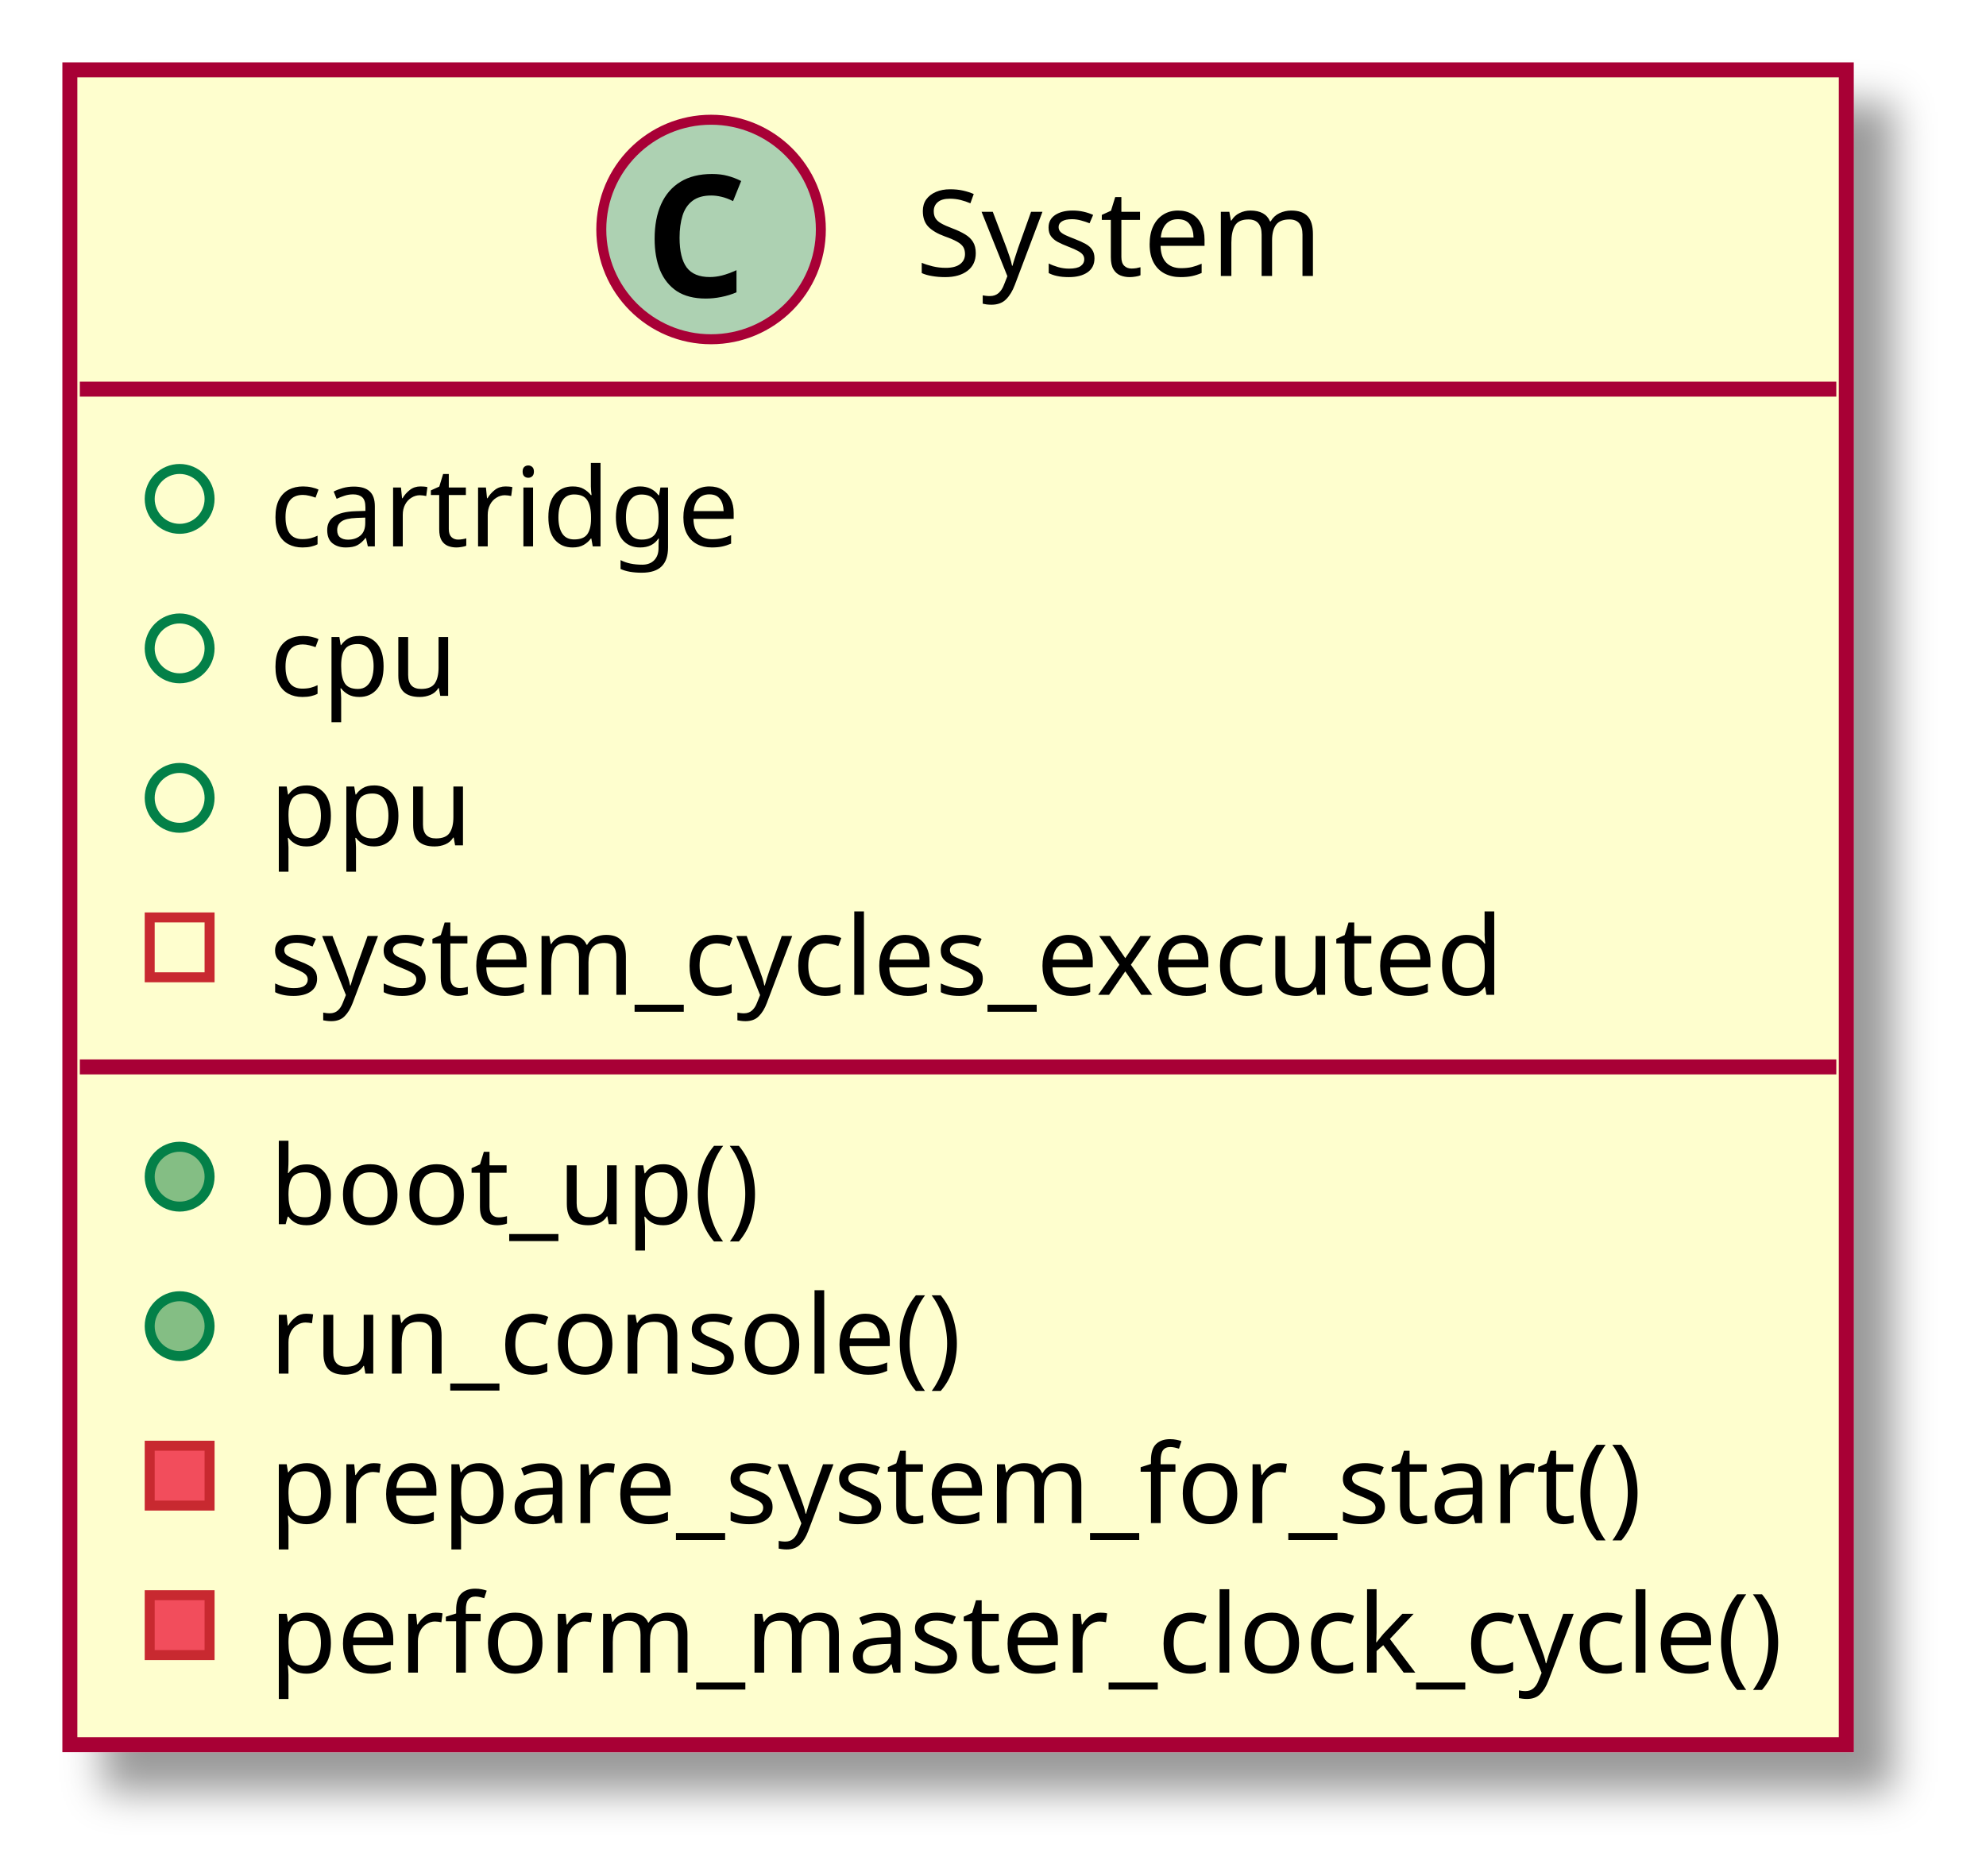
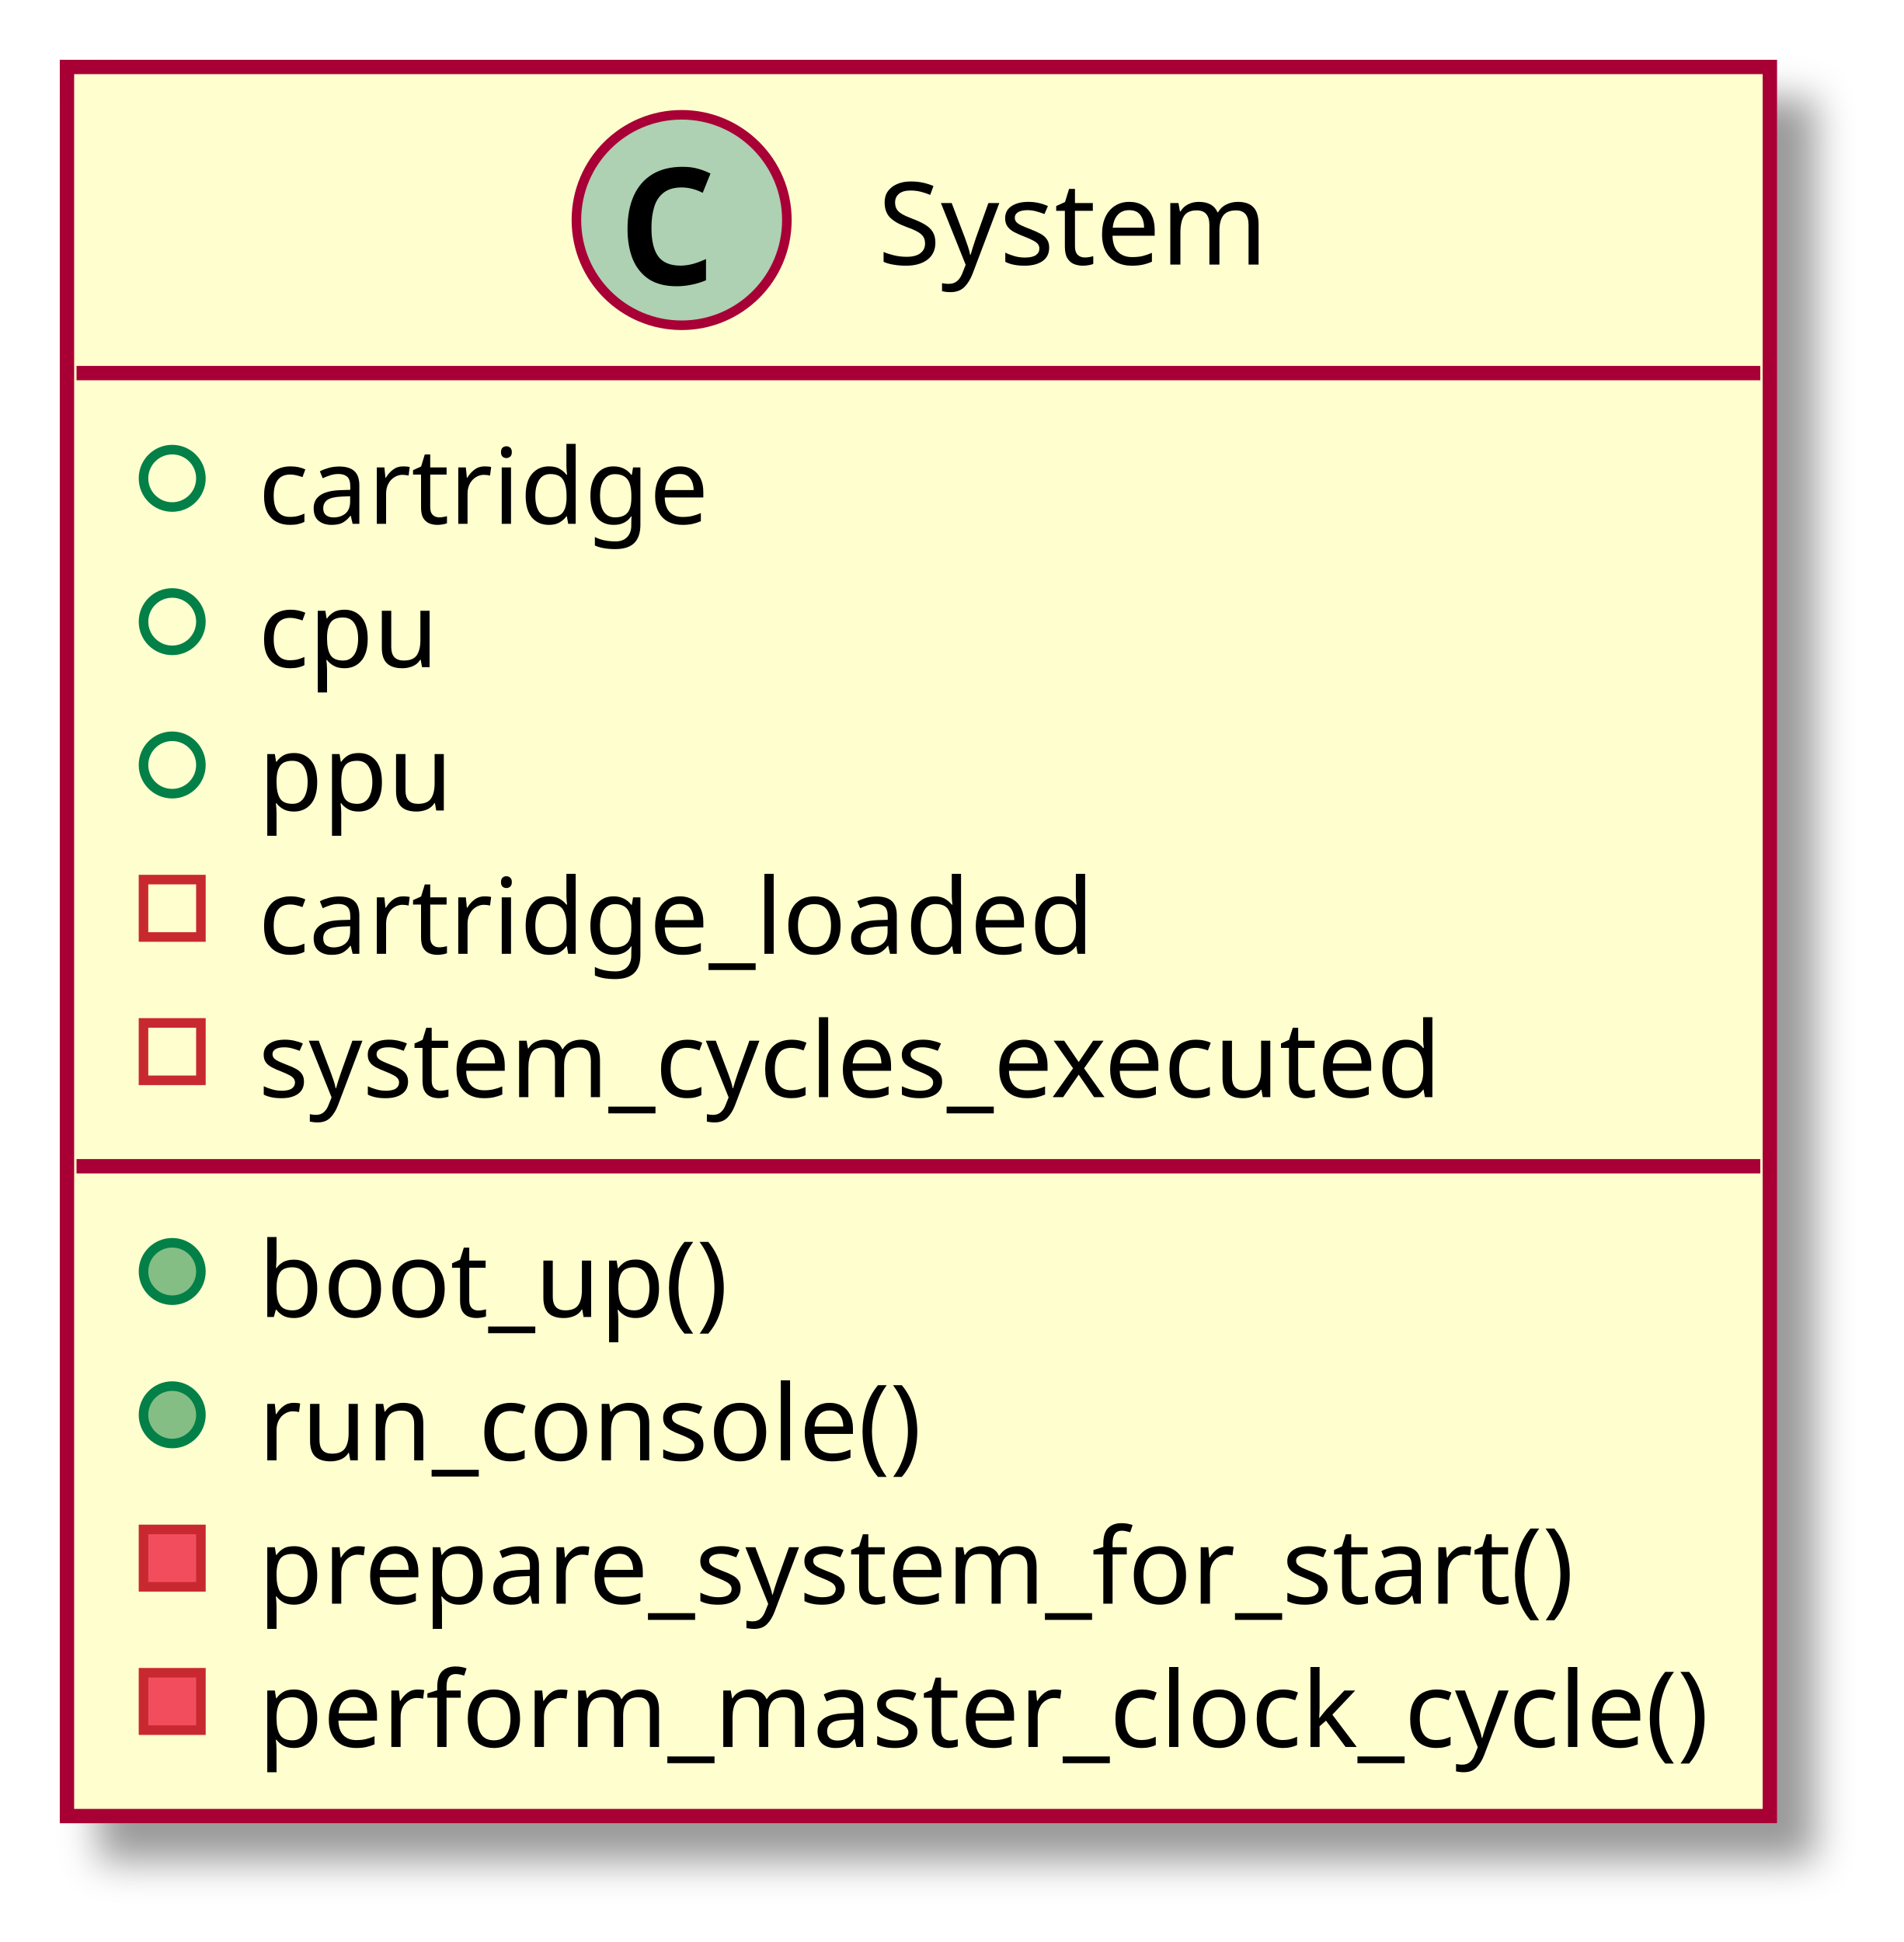
- <svg xmlns="http://www.w3.org/2000/svg" contentScriptType="application/ecmascript" contentStyleType="text/css" height="376px" preserveAspectRatio="none" style="width:398px;height:376px;" version="1.1" viewBox="0 0 398 376" width="398px" zoomAndPan="magnify">
+ <svg xmlns="http://www.w3.org/2000/svg" contentScriptType="application/ecmascript" contentStyleType="text/css" height="406px" preserveAspectRatio="none" style="width:398px;height:406px;" version="1.1" viewBox="0 0 398 406" width="398px" zoomAndPan="magnify">
  <defs>
-     <filter height="300%" id="flv9gqxif4ru2" width="300%" x="-1" y="-1">
+     <filter height="300%" id="f1heq7l0f1sha7" width="300%" x="-1" y="-1">
      <feGaussianBlur result="blurOut" stdDeviation="4.0" />
      <feColorMatrix in="blurOut" result="blurOut2" type="matrix" values="0 0 0 0 0 0 0 0 0 0 0 0 0 0 0 0 0 0 .4 0" />
      <feOffset dx="8.0" dy="8.0" in="blurOut2" result="blurOut3" />
      <feBlend in="SourceGraphic" in2="blurOut3" mode="normal" />
    </filter>
  </defs>
  <g>
-     <rect codeLine="4" fill="#FEFECE" filter="url(#flv9gqxif4ru2)" height="335.71" id="System" style="stroke:#A80036;stroke-width:3.0;" width="356" x="14" y="14" />
+     <rect codeLine="4" fill="#FEFECE" filter="url(#f1heq7l0f1sha7)" height="365.674" id="System" style="stroke:#A80036;stroke-width:3.0;" width="356" x="14" y="14" />
    <ellipse cx="142.5" cy="46" fill="#ADD1B2" rx="22" ry="22" style="stroke:#A80036;stroke-width:2.0;" />
    <path d="M141.438,59.844 Q137.938,59.844 135.656,58.375 Q133.406,56.875 132.281,54.188 Q131.188,51.469 131.188,47.875 Q131.188,43.812 132.5,40.906 Q133.812,38 136.375,36.438 Q138.938,34.875 142.688,34.875 Q144.469,34.875 145.812,35.25 Q147.156,35.594 148.531,36.281 L146.906,40.312 Q145.656,39.688 144.562,39.438 Q143.5,39.188 142.531,39.188 Q140.188,39.188 138.781,40.25 Q137.375,41.312 136.781,43.219 Q136.188,45.125 136.188,47.656 Q136.188,51.688 137.625,53.625 Q139.062,55.531 142.25,55.531 Q143.438,55.531 144.688,55.219 Q145.938,54.906 147.594,54.156 L147.594,58.594 Q146.125,59.219 144.531,59.531 Q142.969,59.844 141.438,59.844 Z " fill="#000000" />
    <text fill="#000000" font-family="sans-serif" font-size="24" lengthAdjust="spacing" textLength="82" x="183.5" y="55.312">System</text>
    <line style="stroke:#A80036;stroke-width:3.0;" x1="16" x2="368" y1="78" y2="78" />
    <ellipse cx="36" cy="100" fill="none" rx="6" ry="6" style="stroke:#038048;stroke-width:2.0;" />
    <text fill="#000000" font-family="sans-serif" font-size="22" lengthAdjust="spacing" textLength="96" x="54" y="109.518">cartridge</text>
    <ellipse cx="36" cy="129.964" fill="none" rx="6" ry="6" style="stroke:#038048;stroke-width:2.0;" />
    <text fill="#000000" font-family="sans-serif" font-size="22" lengthAdjust="spacing" textLength="38" x="54" y="139.482">cpu</text>
    <ellipse cx="36" cy="159.928" fill="none" rx="6" ry="6" style="stroke:#038048;stroke-width:2.0;" />
    <text fill="#000000" font-family="sans-serif" font-size="22" lengthAdjust="spacing" textLength="42" x="54" y="169.445">ppu</text>
    <rect fill="none" height="12" style="stroke:#C82930;stroke-width:2.0;" width="12" x="30" y="183.891" />
-     <text fill="#000000" font-family="sans-serif" font-size="22" lengthAdjust="spacing" textLength="246" x="54" y="199.409">system_cycles_executed</text>
-     <line style="stroke:#A80036;stroke-width:3.0;" x1="16" x2="368" y1="213.855" y2="213.855" />
-     <ellipse cx="36" cy="235.855" fill="#84BE84" rx="6" ry="6" style="stroke:#038048;stroke-width:2.0;" />
-     <text fill="#000000" font-family="sans-serif" font-size="22" lengthAdjust="spacing" textLength="100" x="54" y="245.373">boot_up()</text>
+     <text fill="#000000" font-family="sans-serif" font-size="22" lengthAdjust="spacing" textLength="178" x="54" y="199.409">cartridge_loaded</text>
+     <rect fill="none" height="12" style="stroke:#C82930;stroke-width:2.0;" width="12" x="30" y="213.855" />
+     <text fill="#000000" font-family="sans-serif" font-size="22" lengthAdjust="spacing" textLength="246" x="54" y="229.373">system_cycles_executed</text>
+     <line style="stroke:#A80036;stroke-width:3.0;" x1="16" x2="368" y1="243.819" y2="243.819" />
    <ellipse cx="36" cy="265.819" fill="#84BE84" rx="6" ry="6" style="stroke:#038048;stroke-width:2.0;" />
-     <text fill="#000000" font-family="sans-serif" font-size="22" lengthAdjust="spacing" textLength="140" x="54" y="275.337">run_console()</text>
-     <rect fill="#F24D5C" height="12" style="stroke:#C82930;stroke-width:2.0;" width="12" x="30" y="289.783" />
-     <text fill="#000000" font-family="sans-serif" font-size="22" lengthAdjust="spacing" textLength="278" x="54" y="305.3">prepare_system_for_start()</text>
+     <text fill="#000000" font-family="sans-serif" font-size="22" lengthAdjust="spacing" textLength="100" x="54" y="275.337">boot_up()</text>
+     <ellipse cx="36" cy="295.783" fill="#84BE84" rx="6" ry="6" style="stroke:#038048;stroke-width:2.0;" />
+     <text fill="#000000" font-family="sans-serif" font-size="22" lengthAdjust="spacing" textLength="140" x="54" y="305.3">run_console()</text>
    <rect fill="#F24D5C" height="12" style="stroke:#C82930;stroke-width:2.0;" width="12" x="30" y="319.746" />
-     <text fill="#000000" font-family="sans-serif" font-size="22" lengthAdjust="spacing" textLength="304" x="54" y="335.264">perform_master_clock_cycle()</text>
+     <text fill="#000000" font-family="sans-serif" font-size="22" lengthAdjust="spacing" textLength="278" x="54" y="335.264">prepare_system_for_start()</text>
+     <rect fill="#F24D5C" height="12" style="stroke:#C82930;stroke-width:2.0;" width="12" x="30" y="349.71" />
+     <text fill="#000000" font-family="sans-serif" font-size="22" lengthAdjust="spacing" textLength="304" x="54" y="365.228">perform_master_clock_cycle()</text>
  </g>
</svg>
